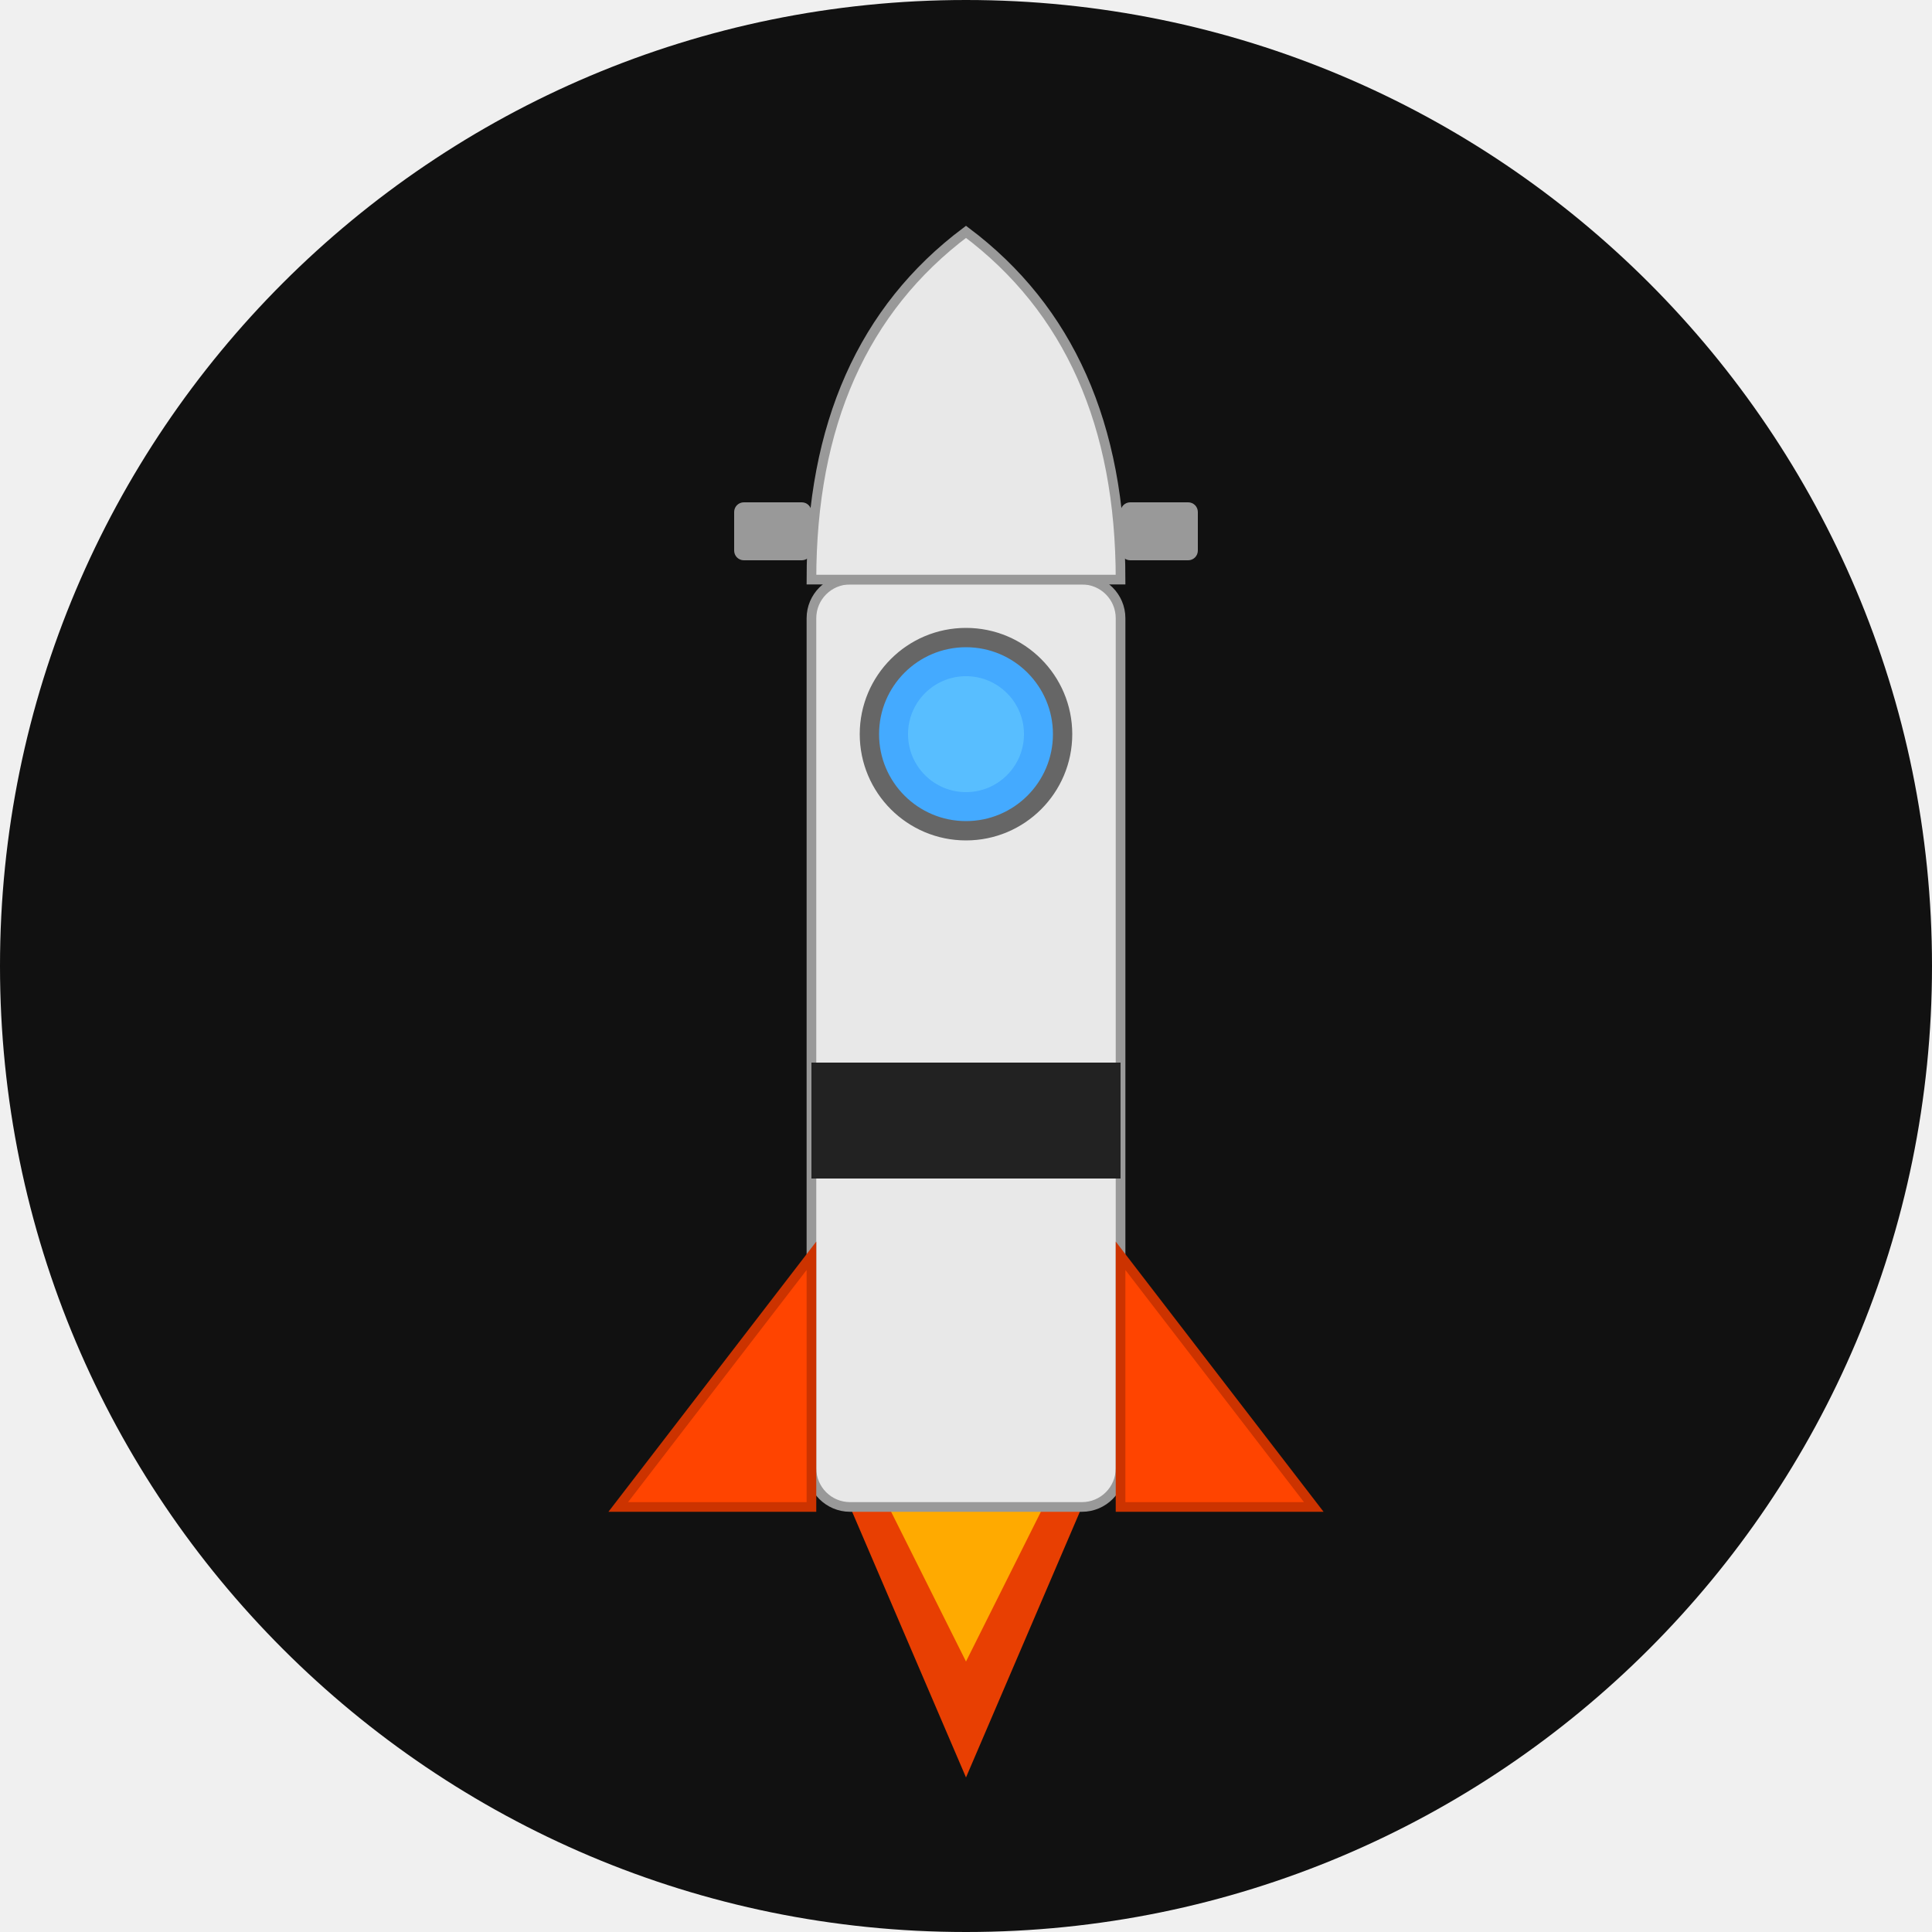
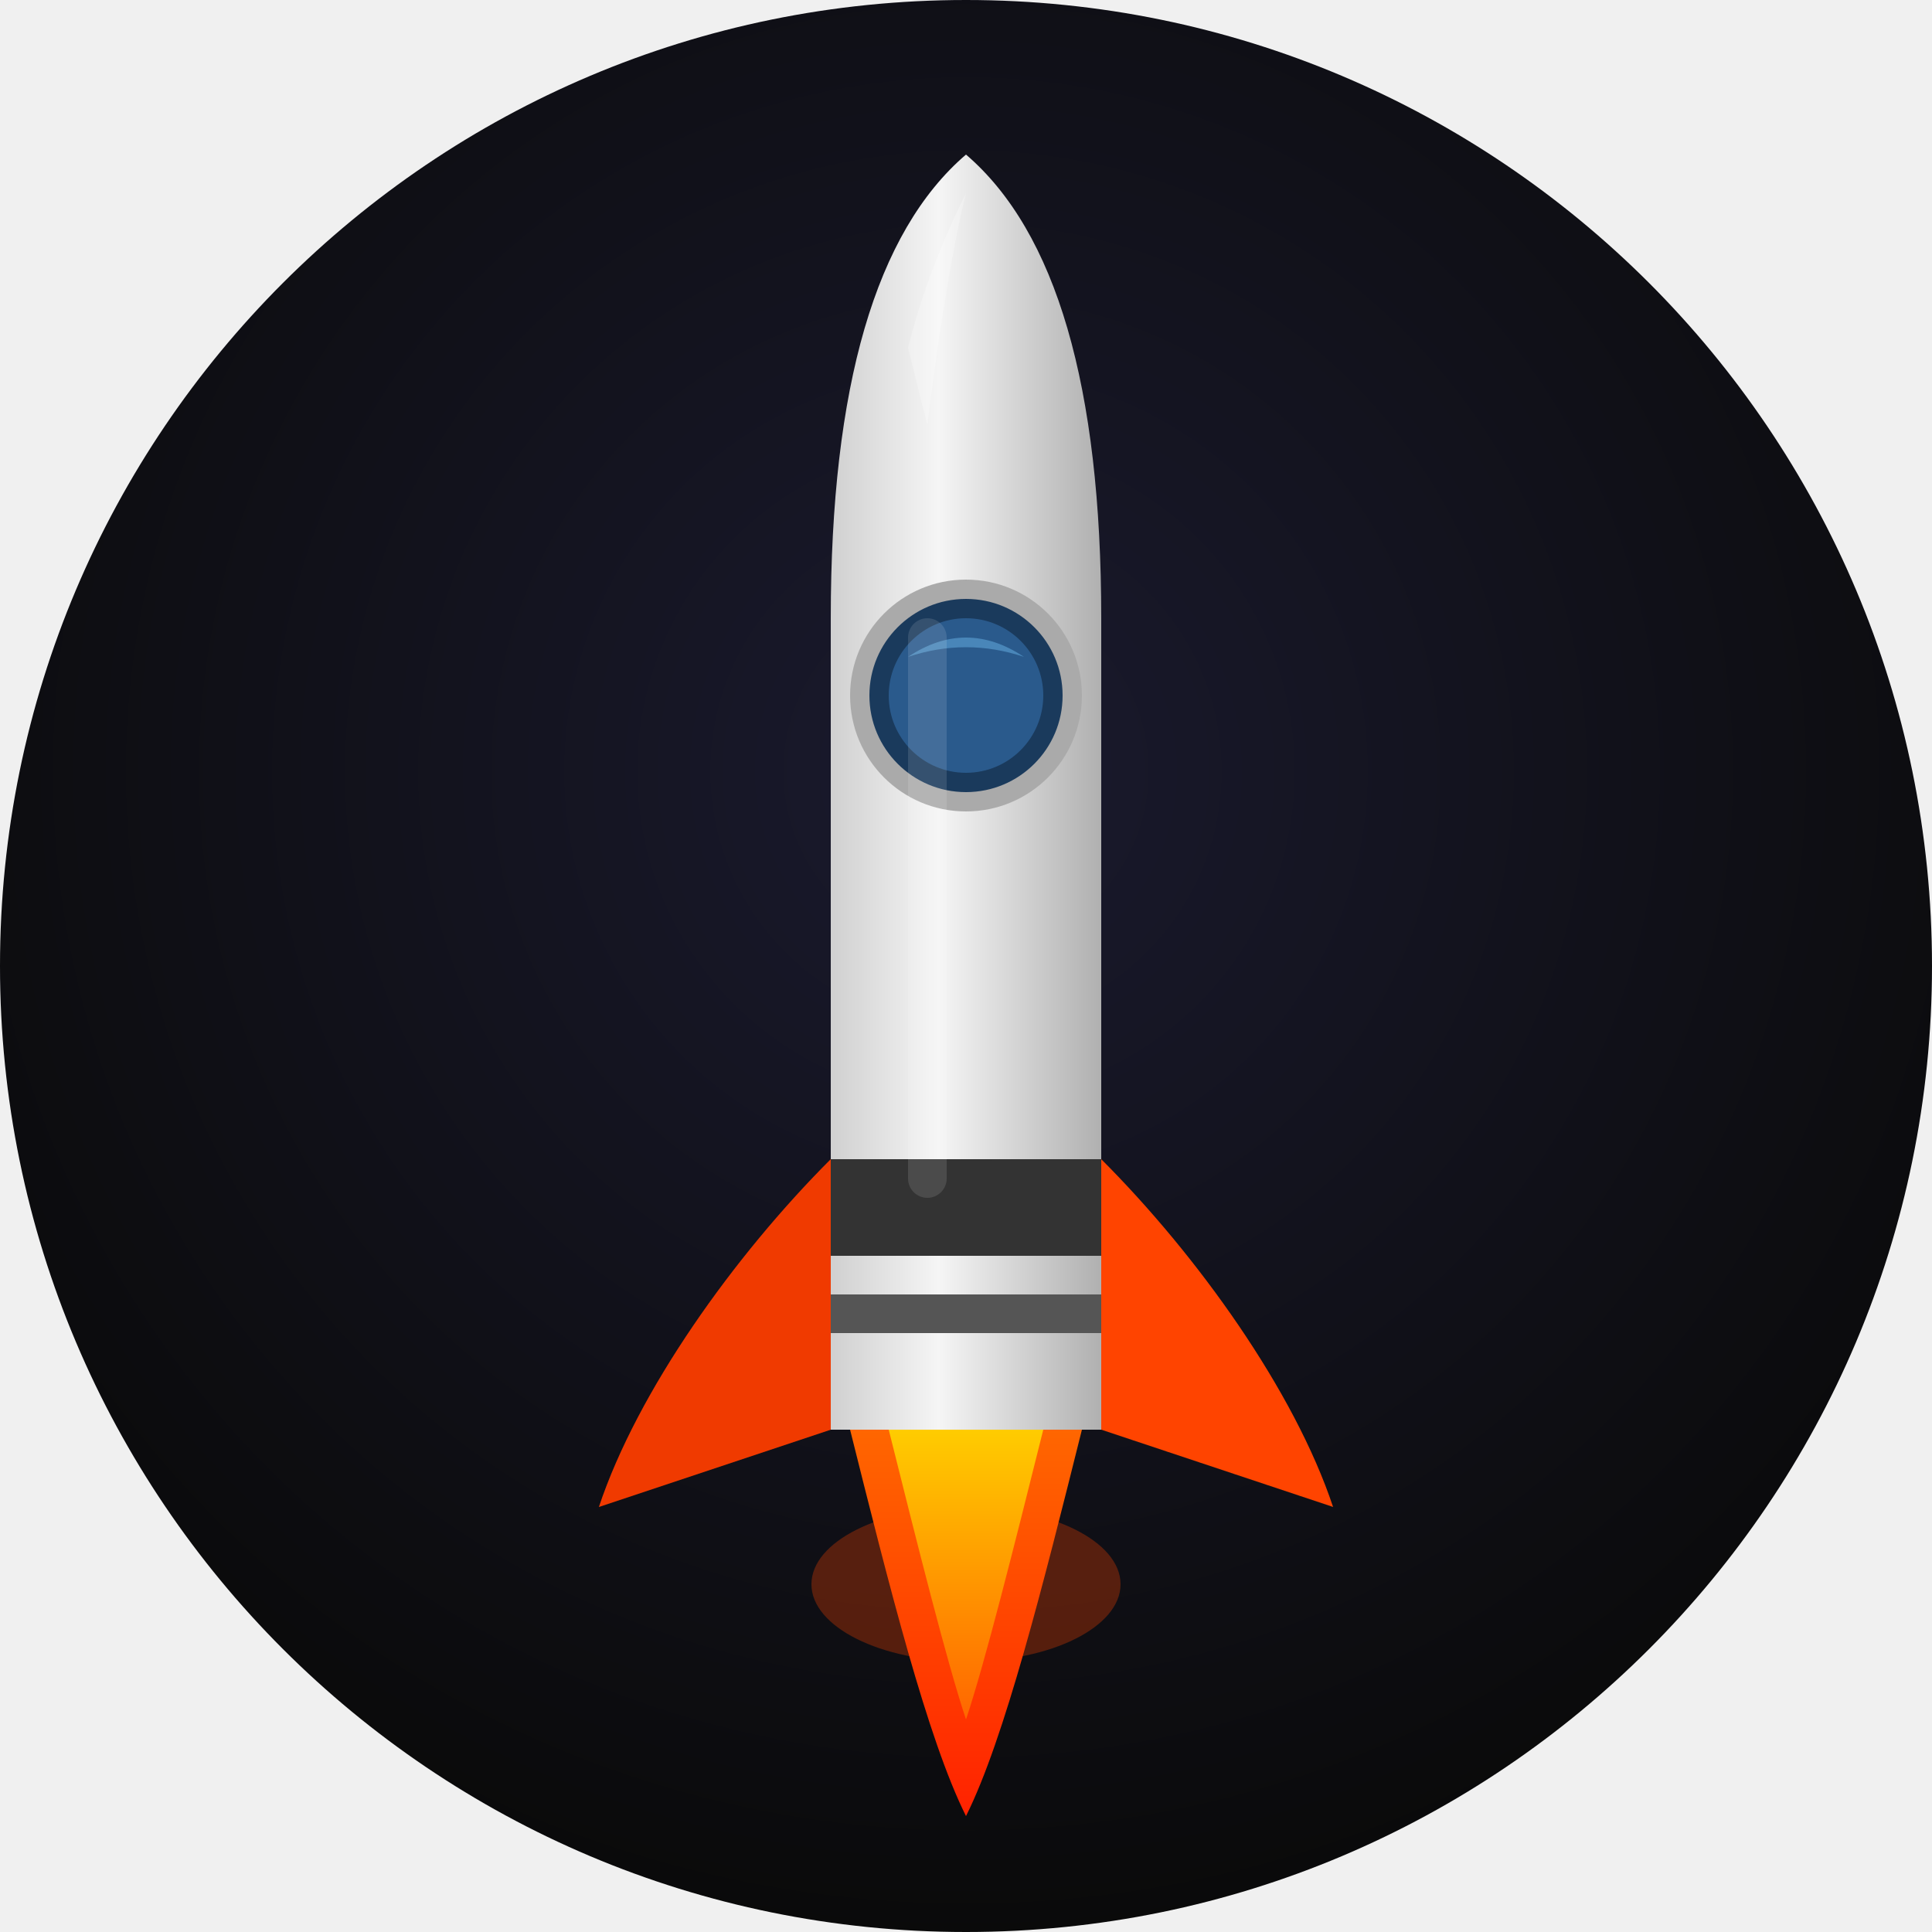
<svg xmlns="http://www.w3.org/2000/svg" viewBox="0 0 100 100">
-   <circle cx="50" cy="50" r="50" fill="#111111" />
-   <path d="M44 78 L50 92 L56 78" fill="#ff4400" opacity="0.9" />
-   <path d="M46 78 L50 86 L54 78" fill="#ffaa00" />
-   <rect x="42" y="30" width="16" height="48" rx="2" fill="#e8e8e8" stroke="#999" stroke-width="0.5" />
-   <path d="M42 30 Q42 18 50 12 Q58 18 58 30 Z" fill="#e8e8e8" stroke="#999" stroke-width="0.5" />
-   <rect x="42" y="55" width="16" height="6" fill="#222" />
-   <circle cx="50" cy="38" r="5" fill="#44aaff" stroke="#666" stroke-width="1" />
-   <circle cx="50" cy="38" r="3" fill="#66ccff" opacity="0.6" />
-   <path d="M42 65 L32 78 L42 78 Z" fill="#ff4400" stroke="#cc3300" stroke-width="0.5" />
-   <path d="M58 65 L68 78 L58 78 Z" fill="#ff4400" stroke="#cc3300" stroke-width="0.5" />
-   <rect x="38" y="26" width="4" height="3" rx="0.5" fill="#999" />
-   <rect x="58" y="26" width="4" height="3" rx="0.5" fill="#999" />
+   <defs>
+     <linearGradient id="body" x1="0" y1="0" x2="1" y2="0">
+       <stop offset="0%" stop-color="#d0d0d0" />
+       <stop offset="40%" stop-color="#f5f5f5" />
+       <stop offset="100%" stop-color="#b0b0b0" />
+     </linearGradient>
+     <linearGradient id="flame" x1="0" y1="0" x2="0" y2="1">
+       <stop offset="0%" stop-color="#ff6600" />
+       <stop offset="100%" stop-color="#ff2200" />
+     </linearGradient>
+     <linearGradient id="innerflame" x1="0" y1="0" x2="0" y2="1">
+       <stop offset="0%" stop-color="#ffcc00" />
+       <stop offset="100%" stop-color="#ff6600" />
+     </linearGradient>
+     <radialGradient id="bg" cx="50%" cy="40%" r="60%">
+       <stop offset="0%" stop-color="#1a1a2e" />
+       <stop offset="100%" stop-color="#0a0a0a" />
+     </radialGradient>
+   </defs>
+   <circle cx="50" cy="50" r="50" fill="url(#bg)" />
+   <ellipse cx="50" cy="82" rx="8" ry="4" fill="#ff4400" opacity="0.3" />
+   <path d="M44 74 C46 82, 48 90, 50 94 C52 90, 54 82, 56 74" fill="url(#flame)" />
+   <path d="M46 74 C47.5 80, 49 86, 50 89 C51 86, 52.5 80, 54 74" fill="url(#innerflame)" />
+   <path d="M43 32 L43 74 L57 74 L57 32 Q57 14, 50 8 Q43 14, 43 32 Z" fill="url(#body)" />
+   <rect x="43" y="60" width="14" height="5" fill="#333" rx="0" />
+   <rect x="43" y="67" width="14" height="2" fill="#555" />
+   <path d="M43 60 C38 65, 33 72, 31 78 L43 74 Z" fill="#ff4400" />
+   <path d="M43 60 C38 65, 33 72, 31 78 L43 74 Z" fill="#cc2200" opacity="0.3" />
+   <path d="M57 60 C62 65, 67 72, 69 78 L57 74 Z" fill="#ff4400" />
+   <circle cx="50" cy="36" r="5.5" fill="#1a3a5c" stroke="#aaa" stroke-width="1" />
+   <circle cx="50" cy="36" r="4" fill="#2a5a8c" />
+   <path d="M47 34 Q50 32, 53 34 Q50 33, 47 34 Z" fill="#5599cc" opacity="0.7" />
+   <path d="M47 18 Q48 14, 50 10 Q49 14, 48 22 Z" fill="#ffffff" opacity="0.25" />
+   <rect x="47" y="32" width="2" height="30" rx="1" fill="#ffffff" opacity="0.12" />
</svg>
